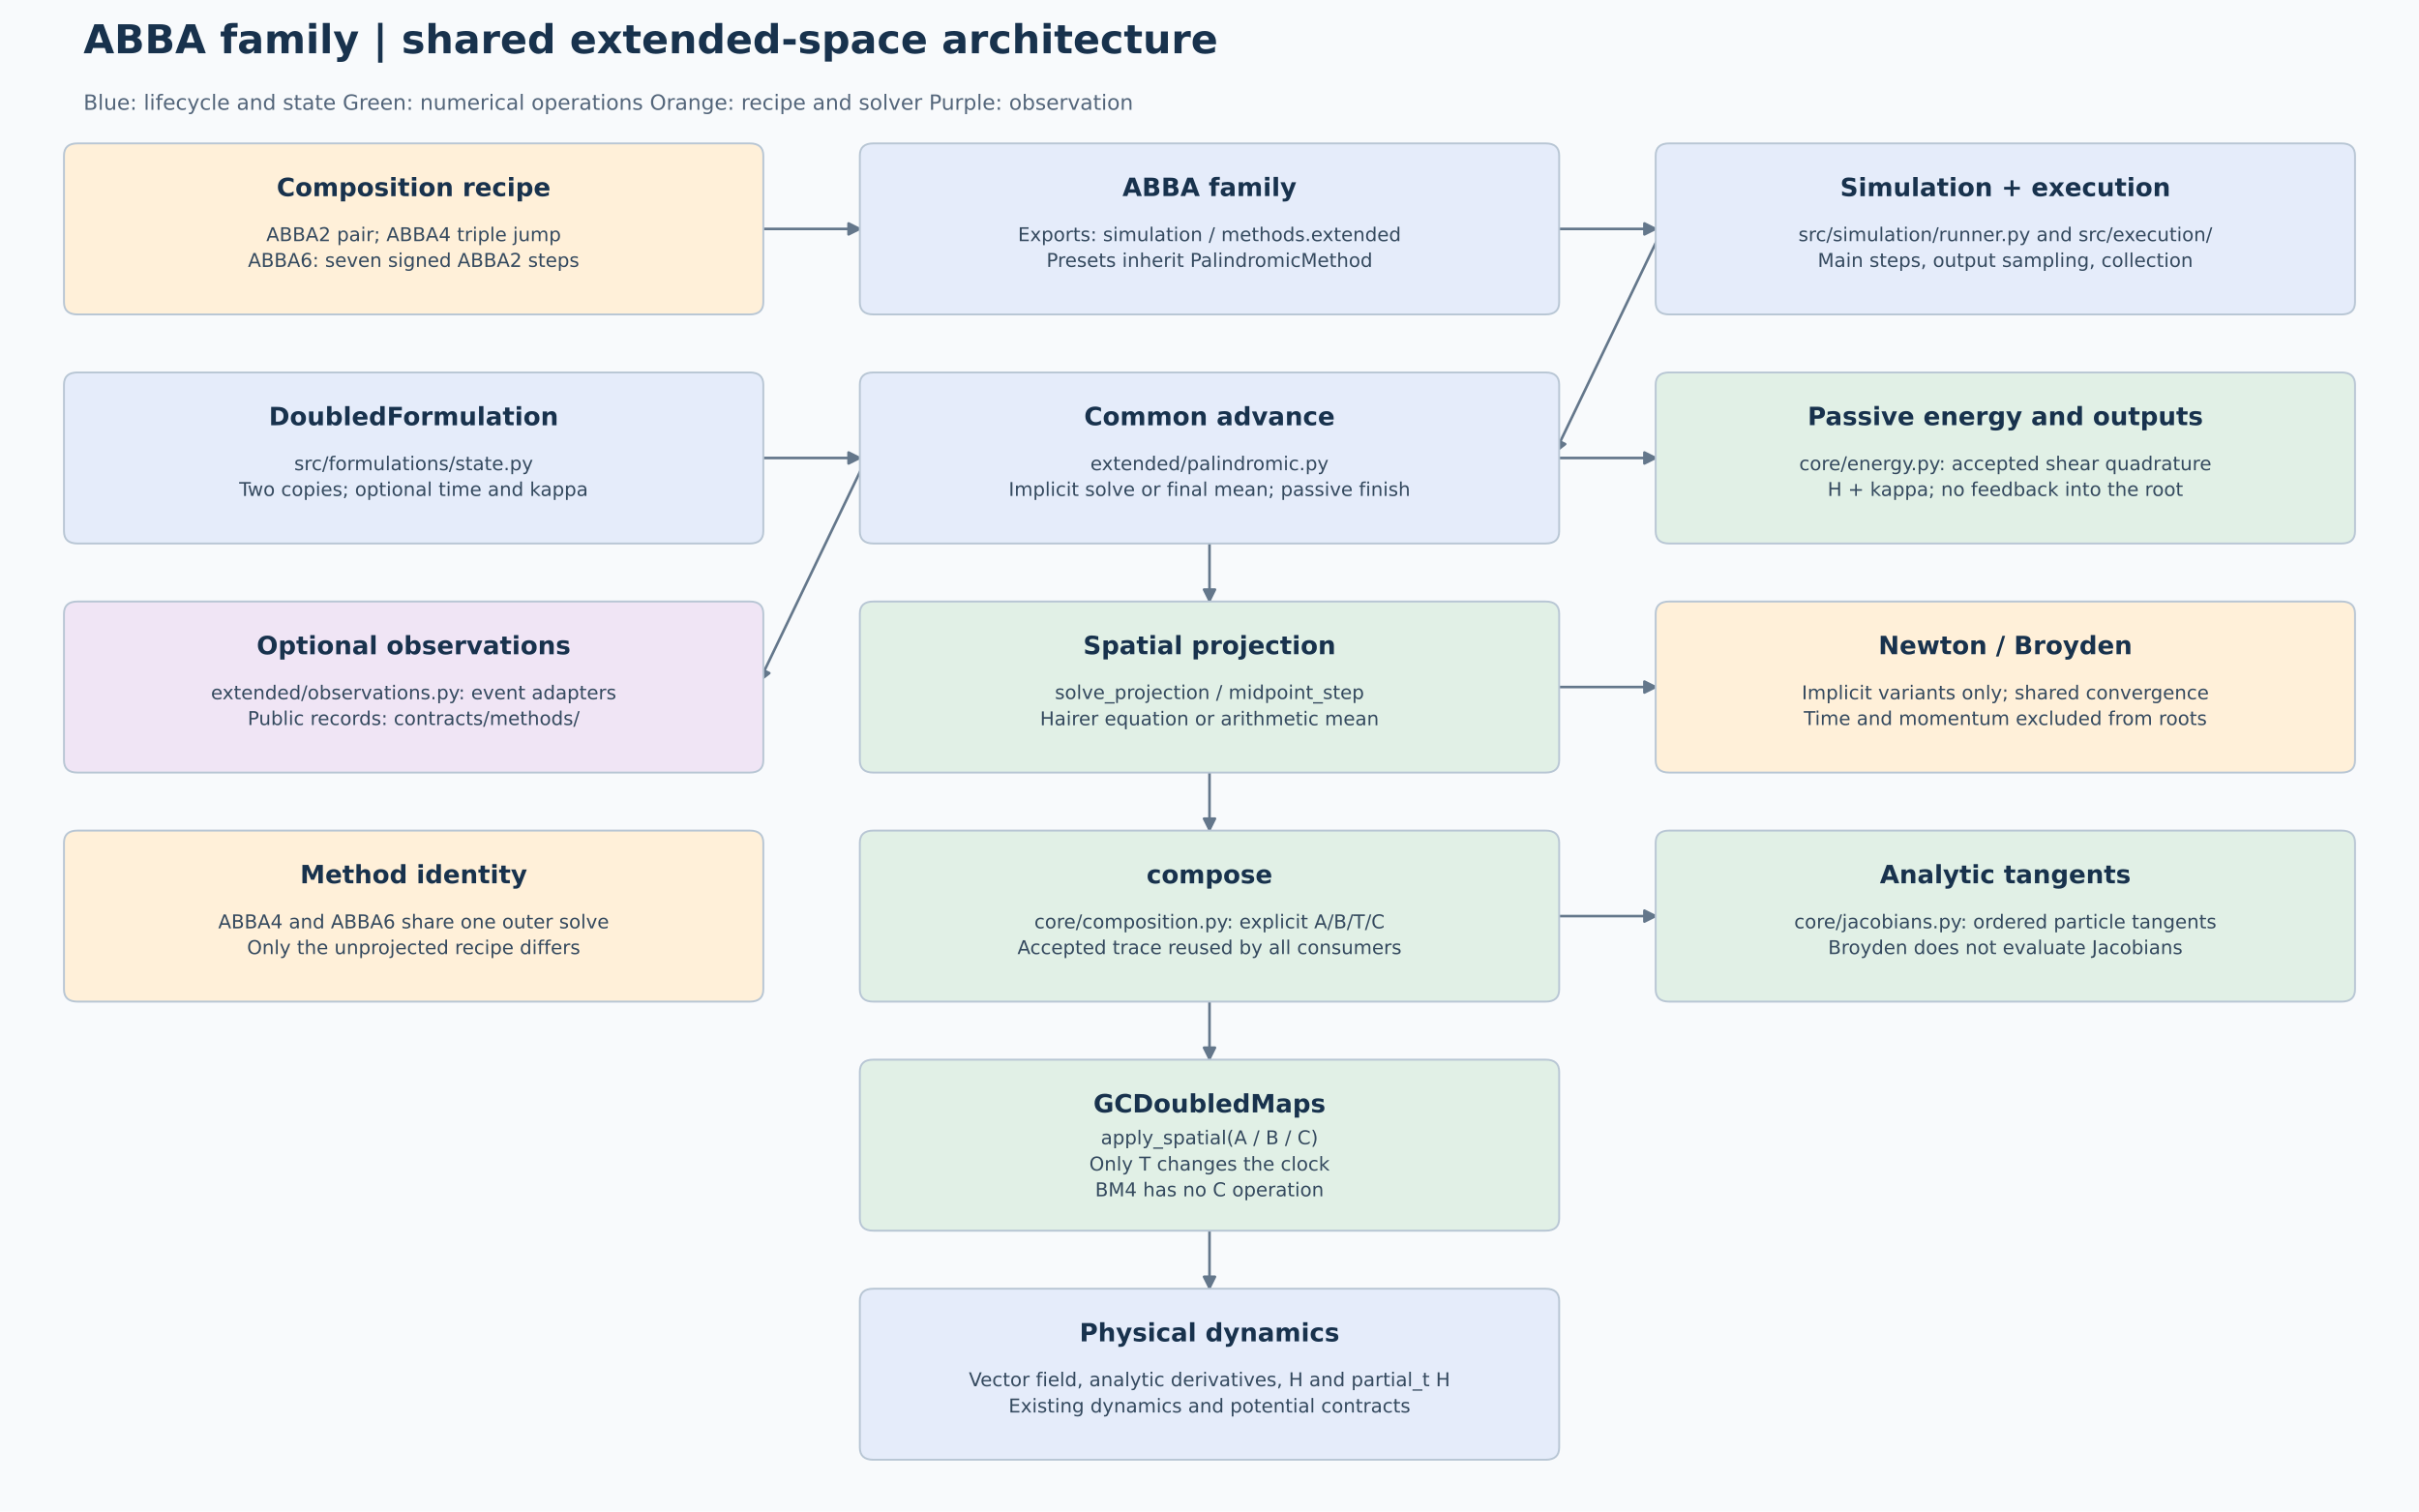
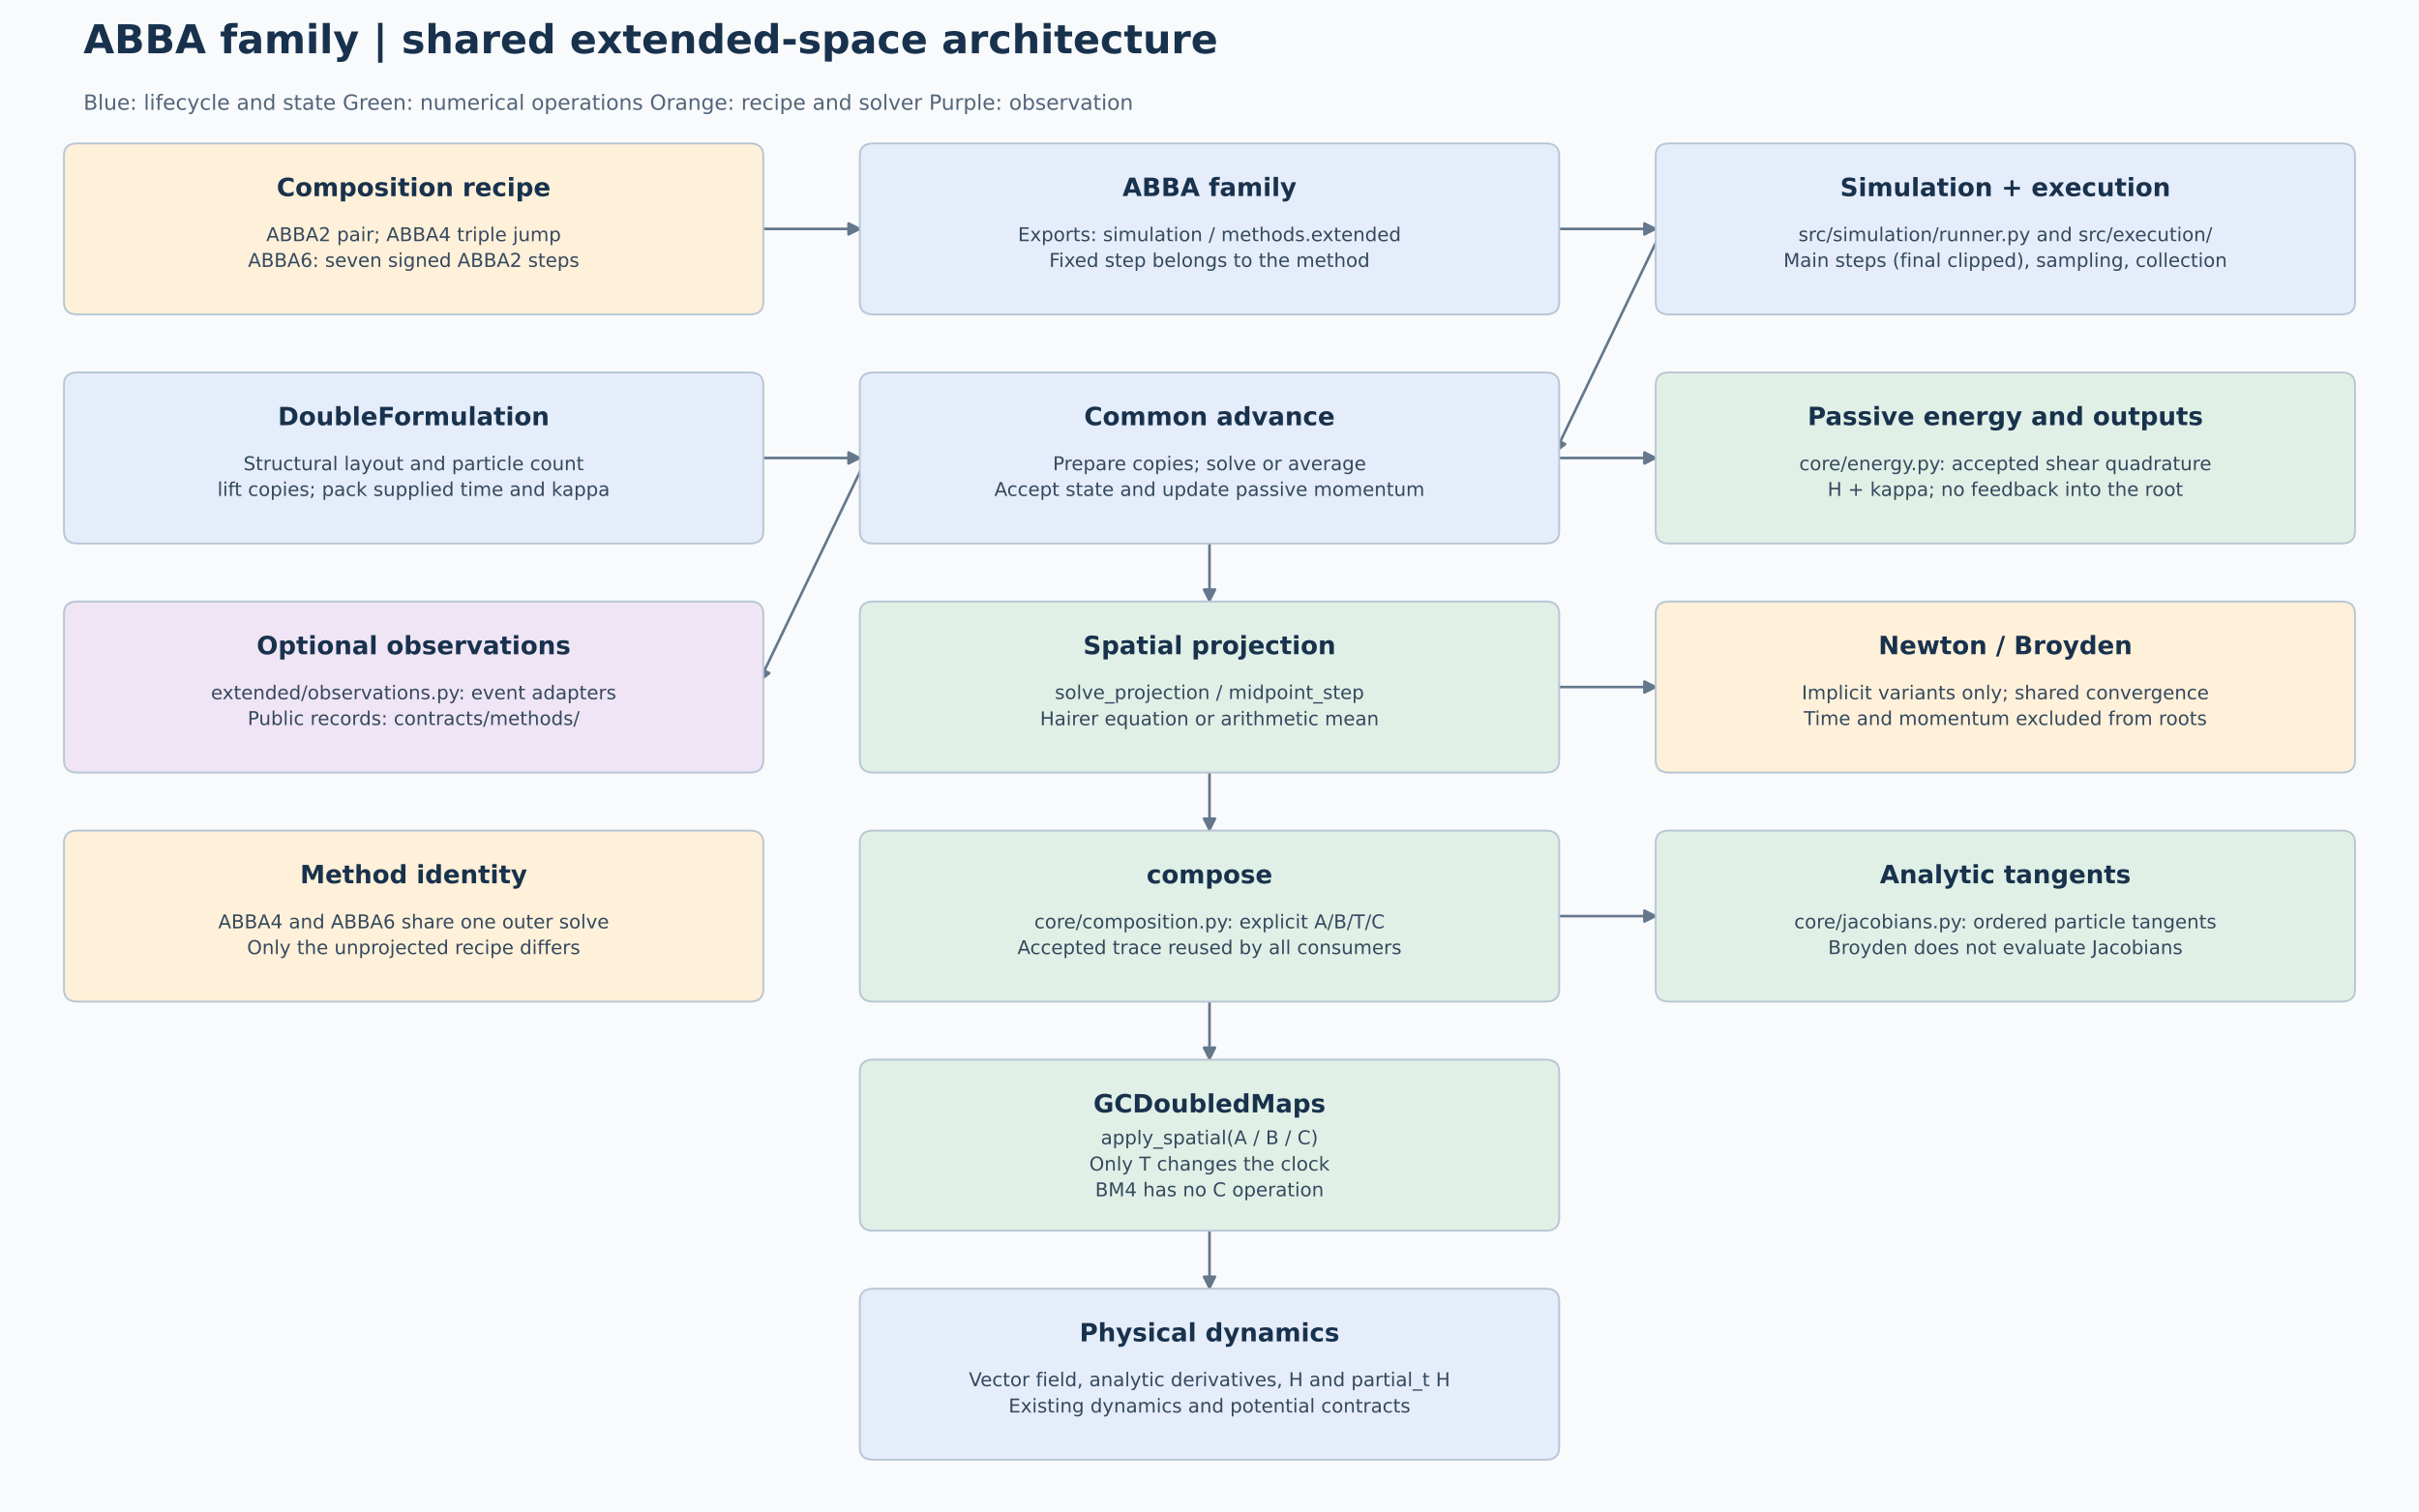
<svg xmlns="http://www.w3.org/2000/svg" width="1152pt" height="720pt" viewBox="0 0 1152 720" version="1.1">
  <defs>
    <style type="text/css">*{stroke-linejoin: round; stroke-linecap: butt}</style>
  </defs>
  <g id="figure_1">
    <g id="patch_1">
      <path d="M 0 720 L 1152 720 L 1152 0 L 0 0 z " style="fill: #f8fafc" />
    </g>
    <g id="axes_1">
      <g id="patch_2">
        <path d="M 362.288 109.039 Q 386.497 109.039 409.309 109.039 " clip-path="url(#pb098db616b)" style="fill: none; stroke: #64778b; stroke-width: 1.25; stroke-linecap: round" />
        <path d="M 404.109 106.439 L 409.309 109.039 L 404.109 111.639 z " clip-path="url(#pb098db616b)" style="fill: #64778b; stroke: #64778b; stroke-width: 1.25; stroke-linecap: round" />
      </g>
      <g id="patch_3">
        <path d="M 741.296 109.039 Q 765.505 109.039 788.317 109.039 " clip-path="url(#pb098db616b)" style="fill: none; stroke: #64778b; stroke-width: 1.25; stroke-linecap: round" />
        <path d="M 783.117 106.439 L 788.317 109.039 L 783.117 111.639 z " clip-path="url(#pb098db616b)" style="fill: #64778b; stroke: #64778b; stroke-width: 1.25; stroke-linecap: round" />
      </g>
      <g id="patch_4">
        <path d="M 790.847 110.841 Q 765.505 163.594 740.768 215.088 " clip-path="url(#pb098db616b)" style="fill: none; stroke: #64778b; stroke-width: 1.25; stroke-linecap: round" />
        <path d="M 745.363 211.527 L 740.768 215.088 L 740.676 209.275 z " clip-path="url(#pb098db616b)" style="fill: #64778b; stroke: #64778b; stroke-width: 1.25; stroke-linecap: round" />
      </g>
      <g id="patch_5">
        <path d="M 362.288 218.153 Q 386.497 218.153 409.309 218.153 " clip-path="url(#pb098db616b)" style="fill: none; stroke: #64778b; stroke-width: 1.25; stroke-linecap: round" />
        <path d="M 404.109 215.553 L 409.309 218.153 L 404.109 220.753 z " clip-path="url(#pb098db616b)" style="fill: #64778b; stroke: #64778b; stroke-width: 1.25; stroke-linecap: round" />
      </g>
      <g id="patch_6">
        <path d="M 576 257.976 Q 576 272.707 576 286.041 " clip-path="url(#pb098db616b)" style="fill: none; stroke: #64778b; stroke-width: 1.25; stroke-linecap: round" />
        <path d="M 578.6 280.841 L 576 286.041 L 573.4 280.841 z " clip-path="url(#pb098db616b)" style="fill: #64778b; stroke: #64778b; stroke-width: 1.25; stroke-linecap: round" />
      </g>
      <g id="patch_7">
        <path d="M 741.296 218.153 Q 765.505 218.153 788.317 218.153 " clip-path="url(#pb098db616b)" style="fill: none; stroke: #64778b; stroke-width: 1.25; stroke-linecap: round" />
        <path d="M 783.117 215.553 L 788.317 218.153 L 783.117 220.753 z " clip-path="url(#pb098db616b)" style="fill: #64778b; stroke: #64778b; stroke-width: 1.25; stroke-linecap: round" />
      </g>
      <g id="patch_8">
        <path d="M 411.839 219.954 Q 386.497 272.708 361.76 324.202 " clip-path="url(#pb098db616b)" style="fill: none; stroke: #64778b; stroke-width: 1.25; stroke-linecap: round" />
        <path d="M 366.355 320.64 L 361.76 324.202 L 361.668 318.389 z " clip-path="url(#pb098db616b)" style="fill: #64778b; stroke: #64778b; stroke-width: 1.25; stroke-linecap: round" />
      </g>
      <g id="patch_9">
        <path d="M 576 367.089 Q 576 381.821 576 395.155 " clip-path="url(#pb098db616b)" style="fill: none; stroke: #64778b; stroke-width: 1.25; stroke-linecap: round" />
        <path d="M 578.6 389.955 L 576 395.155 L 573.4 389.955 z " clip-path="url(#pb098db616b)" style="fill: #64778b; stroke: #64778b; stroke-width: 1.25; stroke-linecap: round" />
      </g>
      <g id="patch_10">
        <path d="M 741.296 327.266 Q 765.505 327.266 788.317 327.266 " clip-path="url(#pb098db616b)" style="fill: none; stroke: #64778b; stroke-width: 1.25; stroke-linecap: round" />
        <path d="M 783.117 324.666 L 788.317 327.266 L 783.117 329.866 z " clip-path="url(#pb098db616b)" style="fill: #64778b; stroke: #64778b; stroke-width: 1.25; stroke-linecap: round" />
      </g>
      <g id="patch_11">
        <path d="M 741.296 436.379 Q 765.505 436.379 788.317 436.379 " clip-path="url(#pb098db616b)" style="fill: none; stroke: #64778b; stroke-width: 1.25; stroke-linecap: round" />
        <path d="M 783.117 433.779 L 788.317 436.379 L 783.117 438.979 z " clip-path="url(#pb098db616b)" style="fill: #64778b; stroke: #64778b; stroke-width: 1.25; stroke-linecap: round" />
      </g>
      <g id="patch_12">
        <path d="M 576 476.203 Q 576 490.934 576 504.268 " clip-path="url(#pb098db616b)" style="fill: none; stroke: #64778b; stroke-width: 1.25; stroke-linecap: round" />
        <path d="M 578.6 499.068 L 576 504.268 L 573.4 499.068 z " clip-path="url(#pb098db616b)" style="fill: #64778b; stroke: #64778b; stroke-width: 1.25; stroke-linecap: round" />
      </g>
      <g id="patch_13">
        <path d="M 576 585.316 Q 576 600.048 576 613.382 " clip-path="url(#pb098db616b)" style="fill: none; stroke: #64778b; stroke-width: 1.25; stroke-linecap: round" />
        <path d="M 578.6 608.182 L 576 613.382 L 573.4 608.182 z " clip-path="url(#pb098db616b)" style="fill: #64778b; stroke: #64778b; stroke-width: 1.25; stroke-linecap: round" />
      </g>
      <g id="patch_14">
        <path d="M 36.922 149.775 L 357.062 149.775 Q 363.514 149.775 363.514 143.955 L 363.514 74.123 Q 363.514 68.304 357.062 68.304 L 36.922 68.304 Q 30.47 68.304 30.47 74.123 L 30.47 143.955 Q 30.47 149.775 36.922 149.775 z " clip-path="url(#pb098db616b)" style="fill: #fff0d9; stroke: #b8c6d4; stroke-width: 0.9; stroke-linejoin: miter" />
      </g>
      <g id="patch_15">
        <path d="M 415.93 149.775 L 736.07 149.775 Q 742.522 149.775 742.522 143.955 L 742.522 74.123 Q 742.522 68.304 736.07 68.304 L 415.93 68.304 Q 409.478 68.304 409.478 74.123 L 409.478 143.955 Q 409.478 149.775 415.93 149.775 z " clip-path="url(#pb098db616b)" style="fill: #e5ecfa; stroke: #b8c6d4; stroke-width: 0.9; stroke-linejoin: miter" />
      </g>
      <g id="patch_16">
        <path d="M 794.938 149.775 L 1115.078 149.775 Q 1121.53 149.775 1121.53 143.955 L 1121.53 74.123 Q 1121.53 68.304 1115.078 68.304 L 794.938 68.304 Q 788.486 68.304 788.486 74.123 L 788.486 143.955 Q 788.486 149.775 794.938 149.775 z " clip-path="url(#pb098db616b)" style="fill: #e5ecfa; stroke: #b8c6d4; stroke-width: 0.9; stroke-linejoin: miter" />
      </g>
      <g id="patch_17">
        <path d="M 36.922 258.888 L 357.062 258.888 Q 363.514 258.888 363.514 253.069 L 363.514 183.236 Q 363.514 177.417 357.062 177.417 L 36.922 177.417 Q 30.47 177.417 30.47 183.236 L 30.47 253.069 Q 30.47 258.888 36.922 258.888 z " clip-path="url(#pb098db616b)" style="fill: #e5ecfa; stroke: #b8c6d4; stroke-width: 0.9; stroke-linejoin: miter" />
      </g>
      <g id="patch_18">
        <path d="M 415.93 258.888 L 736.07 258.888 Q 742.522 258.888 742.522 253.069 L 742.522 183.236 Q 742.522 177.417 736.07 177.417 L 415.93 177.417 Q 409.478 177.417 409.478 183.236 L 409.478 253.069 Q 409.478 258.888 415.93 258.888 z " clip-path="url(#pb098db616b)" style="fill: #e5ecfa; stroke: #b8c6d4; stroke-width: 0.9; stroke-linejoin: miter" />
      </g>
      <g id="patch_19">
        <path d="M 794.938 258.888 L 1115.078 258.888 Q 1121.53 258.888 1121.53 253.069 L 1121.53 183.236 Q 1121.53 177.417 1115.078 177.417 L 794.938 177.417 Q 788.486 177.417 788.486 183.236 L 788.486 253.069 Q 788.486 258.888 794.938 258.888 z " clip-path="url(#pb098db616b)" style="fill: #e1f0e6; stroke: #b8c6d4; stroke-width: 0.9; stroke-linejoin: miter" />
      </g>
      <g id="patch_20">
        <path d="M 36.922 368.002 L 357.062 368.002 Q 363.514 368.002 363.514 362.182 L 363.514 292.35 Q 363.514 286.53 357.062 286.53 L 36.922 286.53 Q 30.47 286.53 30.47 292.35 L 30.47 362.182 Q 30.47 368.002 36.922 368.002 z " clip-path="url(#pb098db616b)" style="fill: #f0e5f5; stroke: #b8c6d4; stroke-width: 0.9; stroke-linejoin: miter" />
      </g>
      <g id="patch_21">
        <path d="M 415.93 368.002 L 736.07 368.002 Q 742.522 368.002 742.522 362.182 L 742.522 292.35 Q 742.522 286.53 736.07 286.53 L 415.93 286.53 Q 409.478 286.53 409.478 292.35 L 409.478 362.182 Q 409.478 368.002 415.93 368.002 z " clip-path="url(#pb098db616b)" style="fill: #e1f0e6; stroke: #b8c6d4; stroke-width: 0.9; stroke-linejoin: miter" />
      </g>
      <g id="patch_22">
        <path d="M 794.938 368.002 L 1115.078 368.002 Q 1121.53 368.002 1121.53 362.182 L 1121.53 292.35 Q 1121.53 286.53 1115.078 286.53 L 794.938 286.53 Q 788.486 286.53 788.486 292.35 L 788.486 362.182 Q 788.486 368.002 794.938 368.002 z " clip-path="url(#pb098db616b)" style="fill: #fff0d9; stroke: #b8c6d4; stroke-width: 0.9; stroke-linejoin: miter" />
      </g>
      <g id="patch_23">
        <path d="M 36.922 477.115 L 357.062 477.115 Q 363.514 477.115 363.514 471.296 L 363.514 401.463 Q 363.514 395.644 357.062 395.644 L 36.922 395.644 Q 30.47 395.644 30.47 401.463 L 30.47 471.296 Q 30.47 477.115 36.922 477.115 z " clip-path="url(#pb098db616b)" style="fill: #fff0d9; stroke: #b8c6d4; stroke-width: 0.9; stroke-linejoin: miter" />
      </g>
      <g id="patch_24">
        <path d="M 415.93 477.115 L 736.07 477.115 Q 742.522 477.115 742.522 471.296 L 742.522 401.463 Q 742.522 395.644 736.07 395.644 L 415.93 395.644 Q 409.478 395.644 409.478 401.463 L 409.478 471.296 Q 409.478 477.115 415.93 477.115 z " clip-path="url(#pb098db616b)" style="fill: #e1f0e6; stroke: #b8c6d4; stroke-width: 0.9; stroke-linejoin: miter" />
      </g>
      <g id="patch_25">
        <path d="M 794.938 477.115 L 1115.078 477.115 Q 1121.53 477.115 1121.53 471.296 L 1121.53 401.463 Q 1121.53 395.644 1115.078 395.644 L 794.938 395.644 Q 788.486 395.644 788.486 401.463 L 788.486 471.296 Q 788.486 477.115 794.938 477.115 z " clip-path="url(#pb098db616b)" style="fill: #e1f0e6; stroke: #b8c6d4; stroke-width: 0.9; stroke-linejoin: miter" />
      </g>
      <g id="patch_26">
        <path d="M 415.93 586.228 L 736.07 586.228 Q 742.522 586.228 742.522 580.409 L 742.522 510.576 Q 742.522 504.757 736.07 504.757 L 415.93 504.757 Q 409.478 504.757 409.478 510.576 L 409.478 580.409 Q 409.478 586.228 415.93 586.228 z " clip-path="url(#pb098db616b)" style="fill: #e1f0e6; stroke: #b8c6d4; stroke-width: 0.9; stroke-linejoin: miter" />
      </g>
      <g id="patch_27">
        <path d="M 415.93 695.342 L 736.07 695.342 Q 742.522 695.342 742.522 689.522 L 742.522 619.69 Q 742.522 613.871 736.07 613.871 L 415.93 613.871 Q 409.478 613.871 409.478 619.69 L 409.478 689.522 Q 409.478 695.342 415.93 695.342 z " clip-path="url(#pb098db616b)" style="fill: #e5ecfa; stroke: #b8c6d4; stroke-width: 0.9; stroke-linejoin: miter" />
      </g>
      <g id="text_1">
        <text style="font-weight: 700; font-size: 19px; font-family: 'DejaVu Sans', 'Bitstream Vera Sans', 'Computer Modern Sans Serif', 'Lucida Grande', 'Verdana', 'Geneva', 'Lucid', 'Arial', 'Helvetica', 'Avant Garde', sans-serif; text-anchor: start; fill: #18324d" x="39.744" y="25.386" transform="rotate(-0 39.744 25.38557)">ABBA family | shared extended-space architecture</text>
      </g>
      <g id="text_2">
        <text style="font-size: 10px; font-family: 'DejaVu Sans', 'Bitstream Vera Sans', 'Computer Modern Sans Serif', 'Lucida Grande', 'Verdana', 'Geneva', 'Lucid', 'Arial', 'Helvetica', 'Avant Garde', sans-serif; text-anchor: start; fill: #53657a" x="39.744" y="52.3" transform="rotate(-0 39.744 52.30021)">Blue: lifecycle and state    Green: numerical operations    Orange: recipe and solver    Purple: observation</text>
      </g>
      <g id="text_3">
        <text style="font-weight: 700; font-size: 12px; font-family: 'DejaVu Sans', 'Bitstream Vera Sans', 'Computer Modern Sans Serif', 'Lucida Grande', 'Verdana', 'Geneva', 'Lucid', 'Arial', 'Helvetica', 'Avant Garde', sans-serif; text-anchor: middle; fill: #18324d" x="196.992" y="93.437" transform="rotate(-0 196.992 93.43744)">Composition recipe</text>
      </g>
      <g id="text_4">
        <text style="font-size: 9.1px; font-family: 'DejaVu Sans', 'Bitstream Vera Sans', 'Computer Modern Sans Serif', 'Lucida Grande', 'Verdana', 'Geneva', 'Lucid', 'Arial', 'Helvetica', 'Avant Garde', sans-serif; fill: #34495e" transform="translate(126.7983 114.8745)">ABBA2 pair; ABBA4 triple jump</text>
        <text style="font-size: 9.1px; font-family: 'DejaVu Sans', 'Bitstream Vera Sans', 'Computer Modern Sans Serif', 'Lucida Grande', 'Verdana', 'Geneva', 'Lucid', 'Arial', 'Helvetica', 'Avant Garde', sans-serif; fill: #34495e" transform="translate(118.095 127.1389)">ABBA6: seven signed ABBA2 steps</text>
      </g>
      <g id="text_5">
        <text style="font-weight: 700; font-size: 12px; font-family: 'DejaVu Sans', 'Bitstream Vera Sans', 'Computer Modern Sans Serif', 'Lucida Grande', 'Verdana', 'Geneva', 'Lucid', 'Arial', 'Helvetica', 'Avant Garde', sans-serif; text-anchor: middle; fill: #18324d" x="576" y="93.391" transform="rotate(-0 576 93.39056)">ABBA family</text>
      </g>
      <g id="text_6">
        <text style="font-size: 9.1px; font-family: 'DejaVu Sans', 'Bitstream Vera Sans', 'Computer Modern Sans Serif', 'Lucida Grande', 'Verdana', 'Geneva', 'Lucid', 'Arial', 'Helvetica', 'Avant Garde', sans-serif; fill: #34495e" transform="translate(484.7689 114.8745)">Exports: simulation / methods.extended</text>
-         <text style="font-size: 9.1px; font-family: 'DejaVu Sans', 'Bitstream Vera Sans', 'Computer Modern Sans Serif', 'Lucida Grande', 'Verdana', 'Geneva', 'Lucid', 'Arial', 'Helvetica', 'Avant Garde', sans-serif; fill: #34495e" transform="translate(498.3606 127.1389)">Presets inherit PalindromicMethod</text>
+         <text style="font-size: 9.1px; font-family: 'DejaVu Sans', 'Bitstream Vera Sans', 'Computer Modern Sans Serif', 'Lucida Grande', 'Verdana', 'Geneva', 'Lucid', 'Arial', 'Helvetica', 'Avant Garde', sans-serif; fill: #34495e" transform="translate(499.6524 127.1389)">Fixed step belongs to the method</text>
      </g>
      <g id="text_7">
        <text style="font-weight: 700; font-size: 12px; font-family: 'DejaVu Sans', 'Bitstream Vera Sans', 'Computer Modern Sans Serif', 'Lucida Grande', 'Verdana', 'Geneva', 'Lucid', 'Arial', 'Helvetica', 'Avant Garde', sans-serif; text-anchor: middle; fill: #18324d" x="955.008" y="93.437" transform="rotate(-0 955.008 93.43744)">Simulation + execution</text>
      </g>
      <g id="text_8">
        <text style="font-size: 9.1px; font-family: 'DejaVu Sans', 'Bitstream Vera Sans', 'Computer Modern Sans Serif', 'Lucida Grande', 'Verdana', 'Geneva', 'Lucid', 'Arial', 'Helvetica', 'Avant Garde', sans-serif; fill: #34495e" transform="translate(856.4514 114.8745)">src/simulation/runner.py and src/execution/</text>
-         <text style="font-size: 9.1px; font-family: 'DejaVu Sans', 'Bitstream Vera Sans', 'Computer Modern Sans Serif', 'Lucida Grande', 'Verdana', 'Geneva', 'Lucid', 'Arial', 'Helvetica', 'Avant Garde', sans-serif; fill: #34495e" transform="translate(865.6403 127.1389)">Main steps, output sampling, collection</text>
+         <text style="font-size: 9.1px; font-family: 'DejaVu Sans', 'Bitstream Vera Sans', 'Computer Modern Sans Serif', 'Lucida Grande', 'Verdana', 'Geneva', 'Lucid', 'Arial', 'Helvetica', 'Avant Garde', sans-serif; fill: #34495e" transform="translate(849.3542 127.1389)">Main steps (final clipped), sampling, collection</text>
      </g>
      <g id="text_9">
-         <text style="font-weight: 700; font-size: 12px; font-family: 'DejaVu Sans', 'Bitstream Vera Sans', 'Computer Modern Sans Serif', 'Lucida Grande', 'Verdana', 'Geneva', 'Lucid', 'Arial', 'Helvetica', 'Avant Garde', sans-serif; text-anchor: middle; fill: #18324d" x="196.992" y="202.551" transform="rotate(-0 196.992 202.5508)">DoubledFormulation</text>
+         <text style="font-weight: 700; font-size: 12px; font-family: 'DejaVu Sans', 'Bitstream Vera Sans', 'Computer Modern Sans Serif', 'Lucida Grande', 'Verdana', 'Geneva', 'Lucid', 'Arial', 'Helvetica', 'Avant Garde', sans-serif; text-anchor: middle; fill: #18324d" x="196.992" y="202.551" transform="rotate(-0 196.992 202.5508)">DoubleFormulation</text>
      </g>
      <g id="text_10">
-         <text style="font-size: 9.1px; font-family: 'DejaVu Sans', 'Bitstream Vera Sans', 'Computer Modern Sans Serif', 'Lucida Grande', 'Verdana', 'Geneva', 'Lucid', 'Arial', 'Helvetica', 'Avant Garde', sans-serif; fill: #34495e" transform="translate(140.1028 223.9879)">src/formulations/state.py</text>
-         <text style="font-size: 9.1px; font-family: 'DejaVu Sans', 'Bitstream Vera Sans', 'Computer Modern Sans Serif', 'Lucida Grande', 'Verdana', 'Geneva', 'Lucid', 'Arial', 'Helvetica', 'Avant Garde', sans-serif; fill: #34495e" transform="translate(113.8983 236.2523)">Two copies; optional time and kappa</text>
+         <text style="font-size: 9.1px; font-family: 'DejaVu Sans', 'Bitstream Vera Sans', 'Computer Modern Sans Serif', 'Lucida Grande', 'Verdana', 'Geneva', 'Lucid', 'Arial', 'Helvetica', 'Avant Garde', sans-serif; fill: #34495e" transform="translate(115.9352 223.9879)">Structural layout and particle count</text>
+         <text style="font-size: 9.1px; font-family: 'DejaVu Sans', 'Bitstream Vera Sans', 'Computer Modern Sans Serif', 'Lucida Grande', 'Verdana', 'Geneva', 'Lucid', 'Arial', 'Helvetica', 'Avant Garde', sans-serif; fill: #34495e" transform="translate(103.5314 236.2523)">lift copies; pack supplied time and kappa</text>
      </g>
      <g id="text_11">
        <text style="font-weight: 700; font-size: 12px; font-family: 'DejaVu Sans', 'Bitstream Vera Sans', 'Computer Modern Sans Serif', 'Lucida Grande', 'Verdana', 'Geneva', 'Lucid', 'Arial', 'Helvetica', 'Avant Garde', sans-serif; text-anchor: middle; fill: #18324d" x="576" y="202.551" transform="rotate(-0 576 202.5508)">Common advance</text>
      </g>
      <g id="text_12">
-         <text style="font-size: 9.1px; font-family: 'DejaVu Sans', 'Bitstream Vera Sans', 'Computer Modern Sans Serif', 'Lucida Grande', 'Verdana', 'Geneva', 'Lucid', 'Arial', 'Helvetica', 'Avant Garde', sans-serif; fill: #34495e" transform="translate(519.2558 223.9879)">extended/palindromic.py</text>
-         <text style="font-size: 9.1px; font-family: 'DejaVu Sans', 'Bitstream Vera Sans', 'Computer Modern Sans Serif', 'Lucida Grande', 'Verdana', 'Geneva', 'Lucid', 'Arial', 'Helvetica', 'Avant Garde', sans-serif; fill: #34495e" transform="translate(480.3384 236.2523)">Implicit solve or final mean; passive finish</text>
+         <text style="font-size: 9.1px; font-family: 'DejaVu Sans', 'Bitstream Vera Sans', 'Computer Modern Sans Serif', 'Lucida Grande', 'Verdana', 'Geneva', 'Lucid', 'Arial', 'Helvetica', 'Avant Garde', sans-serif; fill: #34495e" transform="translate(501.4049 223.9879)">Prepare copies; solve or average</text>
+         <text style="font-size: 9.1px; font-family: 'DejaVu Sans', 'Bitstream Vera Sans', 'Computer Modern Sans Serif', 'Lucida Grande', 'Verdana', 'Geneva', 'Lucid', 'Arial', 'Helvetica', 'Avant Garde', sans-serif; fill: #34495e" transform="translate(473.5383 236.2523)">Accept state and update passive momentum</text>
      </g>
      <g id="text_13">
        <text style="font-weight: 700; font-size: 12px; font-family: 'DejaVu Sans', 'Bitstream Vera Sans', 'Computer Modern Sans Serif', 'Lucida Grande', 'Verdana', 'Geneva', 'Lucid', 'Arial', 'Helvetica', 'Avant Garde', sans-serif; text-anchor: middle; fill: #18324d" x="955.008" y="202.504" transform="rotate(-0 955.008 202.504)">Passive energy and outputs</text>
      </g>
      <g id="text_14">
        <text style="font-size: 9.1px; font-family: 'DejaVu Sans', 'Bitstream Vera Sans', 'Computer Modern Sans Serif', 'Lucida Grande', 'Verdana', 'Geneva', 'Lucid', 'Arial', 'Helvetica', 'Avant Garde', sans-serif; fill: #34495e" transform="translate(856.8389 223.9879)">core/energy.py: accepted shear quadrature</text>
        <text style="font-size: 9.1px; font-family: 'DejaVu Sans', 'Bitstream Vera Sans', 'Computer Modern Sans Serif', 'Lucida Grande', 'Verdana', 'Geneva', 'Lucid', 'Arial', 'Helvetica', 'Avant Garde', sans-serif; fill: #34495e" transform="translate(870.3368 236.2523)">H + kappa; no feedback into the root</text>
      </g>
      <g id="text_15">
        <text style="font-weight: 700; font-size: 12px; font-family: 'DejaVu Sans', 'Bitstream Vera Sans', 'Computer Modern Sans Serif', 'Lucida Grande', 'Verdana', 'Geneva', 'Lucid', 'Arial', 'Helvetica', 'Avant Garde', sans-serif; text-anchor: middle; fill: #18324d" x="196.992" y="311.664" transform="rotate(-0 196.992 311.6642)">Optional observations</text>
      </g>
      <g id="text_16">
        <text style="font-size: 9.1px; font-family: 'DejaVu Sans', 'Bitstream Vera Sans', 'Computer Modern Sans Serif', 'Lucida Grande', 'Verdana', 'Geneva', 'Lucid', 'Arial', 'Helvetica', 'Avant Garde', sans-serif; fill: #34495e" transform="translate(100.4623 333.1013)">extended/observations.py: event adapters</text>
        <text style="font-size: 9.1px; font-family: 'DejaVu Sans', 'Bitstream Vera Sans', 'Computer Modern Sans Serif', 'Lucida Grande', 'Verdana', 'Geneva', 'Lucid', 'Arial', 'Helvetica', 'Avant Garde', sans-serif; fill: #34495e" transform="translate(117.923 345.3657)">Public records: contracts/methods/</text>
      </g>
      <g id="text_17">
        <text style="font-weight: 700; font-size: 12px; font-family: 'DejaVu Sans', 'Bitstream Vera Sans', 'Computer Modern Sans Serif', 'Lucida Grande', 'Verdana', 'Geneva', 'Lucid', 'Arial', 'Helvetica', 'Avant Garde', sans-serif; text-anchor: middle; fill: #18324d" x="576" y="311.617" transform="rotate(-0 576 311.6174)">Spatial projection</text>
      </g>
      <g id="text_18">
        <text style="font-size: 9.1px; font-family: 'DejaVu Sans', 'Bitstream Vera Sans', 'Computer Modern Sans Serif', 'Lucida Grande', 'Verdana', 'Geneva', 'Lucid', 'Arial', 'Helvetica', 'Avant Garde', sans-serif; fill: #34495e" transform="translate(502.3618 332.9748)">solve_projection / midpoint_step</text>
        <text style="font-size: 9.1px; font-family: 'DejaVu Sans', 'Bitstream Vera Sans', 'Computer Modern Sans Serif', 'Lucida Grande', 'Verdana', 'Geneva', 'Lucid', 'Arial', 'Helvetica', 'Avant Garde', sans-serif; fill: #34495e" transform="translate(495.2986 345.4922)">Hairer equation or arithmetic mean</text>
      </g>
      <g id="text_19">
        <text style="font-weight: 700; font-size: 12px; font-family: 'DejaVu Sans', 'Bitstream Vera Sans', 'Computer Modern Sans Serif', 'Lucida Grande', 'Verdana', 'Geneva', 'Lucid', 'Arial', 'Helvetica', 'Avant Garde', sans-serif; text-anchor: middle; fill: #18324d" x="955.008" y="311.617" transform="rotate(-0 955.008 311.6174)">Newton / Broyden</text>
      </g>
      <g id="text_20">
        <text style="font-size: 9.1px; font-family: 'DejaVu Sans', 'Bitstream Vera Sans', 'Computer Modern Sans Serif', 'Lucida Grande', 'Verdana', 'Geneva', 'Lucid', 'Arial', 'Helvetica', 'Avant Garde', sans-serif; fill: #34495e" transform="translate(858.0596 333.1013)">Implicit variants only; shared convergence</text>
        <text style="font-size: 9.1px; font-family: 'DejaVu Sans', 'Bitstream Vera Sans', 'Computer Modern Sans Serif', 'Lucida Grande', 'Verdana', 'Geneva', 'Lucid', 'Arial', 'Helvetica', 'Avant Garde', sans-serif; fill: #34495e" transform="translate(859.0186 345.3657)">Time and momentum excluded from roots</text>
      </g>
      <g id="text_21">
        <text style="font-weight: 700; font-size: 12px; font-family: 'DejaVu Sans', 'Bitstream Vera Sans', 'Computer Modern Sans Serif', 'Lucida Grande', 'Verdana', 'Geneva', 'Lucid', 'Arial', 'Helvetica', 'Avant Garde', sans-serif; text-anchor: middle; fill: #18324d" x="196.992" y="420.731" transform="rotate(-0 196.992 420.7308)">Method identity</text>
      </g>
      <g id="text_22">
        <text style="font-size: 9.1px; font-family: 'DejaVu Sans', 'Bitstream Vera Sans', 'Computer Modern Sans Serif', 'Lucida Grande', 'Verdana', 'Geneva', 'Lucid', 'Arial', 'Helvetica', 'Avant Garde', sans-serif; fill: #34495e" transform="translate(103.9189 442.2147)">ABBA4 and ABBA6 share one outer solve</text>
        <text style="font-size: 9.1px; font-family: 'DejaVu Sans', 'Bitstream Vera Sans', 'Computer Modern Sans Serif', 'Lucida Grande', 'Verdana', 'Geneva', 'Lucid', 'Arial', 'Helvetica', 'Avant Garde', sans-serif; fill: #34495e" transform="translate(117.6549 454.4791)">Only the unprojected recipe differs</text>
      </g>
      <g id="text_23">
        <text style="font-weight: 700; font-size: 12px; font-family: 'DejaVu Sans', 'Bitstream Vera Sans', 'Computer Modern Sans Serif', 'Lucida Grande', 'Verdana', 'Geneva', 'Lucid', 'Arial', 'Helvetica', 'Avant Garde', sans-serif; text-anchor: middle; fill: #18324d" x="576" y="420.778" transform="rotate(-0 576 420.7776)">compose</text>
      </g>
      <g id="text_24">
        <text style="font-size: 9.1px; font-family: 'DejaVu Sans', 'Bitstream Vera Sans', 'Computer Modern Sans Serif', 'Lucida Grande', 'Verdana', 'Geneva', 'Lucid', 'Arial', 'Helvetica', 'Avant Garde', sans-serif; fill: #34495e" transform="translate(492.5829 442.2147)">core/composition.py: explicit A/B/T/C</text>
        <text style="font-size: 9.1px; font-family: 'DejaVu Sans', 'Bitstream Vera Sans', 'Computer Modern Sans Serif', 'Lucida Grande', 'Verdana', 'Geneva', 'Lucid', 'Arial', 'Helvetica', 'Avant Garde', sans-serif; fill: #34495e" transform="translate(484.5258 454.4791)">Accepted trace reused by all consumers</text>
      </g>
      <g id="text_25">
        <text style="font-weight: 700; font-size: 12px; font-family: 'DejaVu Sans', 'Bitstream Vera Sans', 'Computer Modern Sans Serif', 'Lucida Grande', 'Verdana', 'Geneva', 'Lucid', 'Arial', 'Helvetica', 'Avant Garde', sans-serif; text-anchor: middle; fill: #18324d" x="955.008" y="420.731" transform="rotate(-0 955.008 420.7308)">Analytic tangents</text>
      </g>
      <g id="text_26">
        <text style="font-size: 9.1px; font-family: 'DejaVu Sans', 'Bitstream Vera Sans', 'Computer Modern Sans Serif', 'Lucida Grande', 'Verdana', 'Geneva', 'Lucid', 'Arial', 'Helvetica', 'Avant Garde', sans-serif; fill: #34495e" transform="translate(854.4587 442.2147)">core/jacobians.py: ordered particle tangents</text>
        <text style="font-size: 9.1px; font-family: 'DejaVu Sans', 'Bitstream Vera Sans', 'Computer Modern Sans Serif', 'Lucida Grande', 'Verdana', 'Geneva', 'Lucid', 'Arial', 'Helvetica', 'Avant Garde', sans-serif; fill: #34495e" transform="translate(870.5799 454.4791)">Broyden does not evaluate Jacobians</text>
      </g>
      <g id="text_27">
        <text style="font-weight: 700; font-size: 12px; font-family: 'DejaVu Sans', 'Bitstream Vera Sans', 'Computer Modern Sans Serif', 'Lucida Grande', 'Verdana', 'Geneva', 'Lucid', 'Arial', 'Helvetica', 'Avant Garde', sans-serif; text-anchor: middle; fill: #18324d" x="576" y="529.891" transform="rotate(-0 576 529.891)">GCDoubledMaps</text>
      </g>
      <g id="text_28">
        <text style="font-size: 9.1px; font-family: 'DejaVu Sans', 'Bitstream Vera Sans', 'Computer Modern Sans Serif', 'Lucida Grande', 'Verdana', 'Geneva', 'Lucid', 'Arial', 'Helvetica', 'Avant Garde', sans-serif; fill: #34495e" transform="translate(524.2437 545.0694)">apply_spatial(A / B / C)</text>
        <text style="font-size: 9.1px; font-family: 'DejaVu Sans', 'Bitstream Vera Sans', 'Computer Modern Sans Serif', 'Lucida Grande', 'Verdana', 'Geneva', 'Lucid', 'Arial', 'Helvetica', 'Avant Garde', sans-serif; fill: #34495e" transform="translate(518.7454 557.5869)">Only T changes the clock</text>
        <text style="font-size: 9.1px; font-family: 'DejaVu Sans', 'Bitstream Vera Sans', 'Computer Modern Sans Serif', 'Lucida Grande', 'Verdana', 'Geneva', 'Lucid', 'Arial', 'Helvetica', 'Avant Garde', sans-serif; fill: #34495e" transform="translate(521.5401 569.8512)">BM4 has no C operation</text>
      </g>
      <g id="text_29">
        <text style="font-weight: 700; font-size: 12px; font-family: 'DejaVu Sans', 'Bitstream Vera Sans', 'Computer Modern Sans Serif', 'Lucida Grande', 'Verdana', 'Geneva', 'Lucid', 'Arial', 'Helvetica', 'Avant Garde', sans-serif; text-anchor: middle; fill: #18324d" x="576" y="638.958" transform="rotate(-0 576 638.9576)">Physical dynamics</text>
      </g>
      <g id="text_30">
        <text style="font-size: 9.1px; font-family: 'DejaVu Sans', 'Bitstream Vera Sans', 'Computer Modern Sans Serif', 'Lucida Grande', 'Verdana', 'Geneva', 'Lucid', 'Arial', 'Helvetica', 'Avant Garde', sans-serif; fill: #34495e" transform="translate(461.3763 660.315)">Vector field, analytic derivatives, H and partial_t H</text>
        <text style="font-size: 9.1px; font-family: 'DejaVu Sans', 'Bitstream Vera Sans', 'Computer Modern Sans Serif', 'Lucida Grande', 'Verdana', 'Geneva', 'Lucid', 'Arial', 'Helvetica', 'Avant Garde', sans-serif; fill: #34495e" transform="translate(480.3043 672.8324)">Existing dynamics and potential contracts</text>
      </g>
    </g>
  </g>
  <defs>
    <clipPath id="pb098db616b">
      <rect x="11.52" y="7.2" width="1128.96" height="705.6" />
    </clipPath>
  </defs>
</svg>
